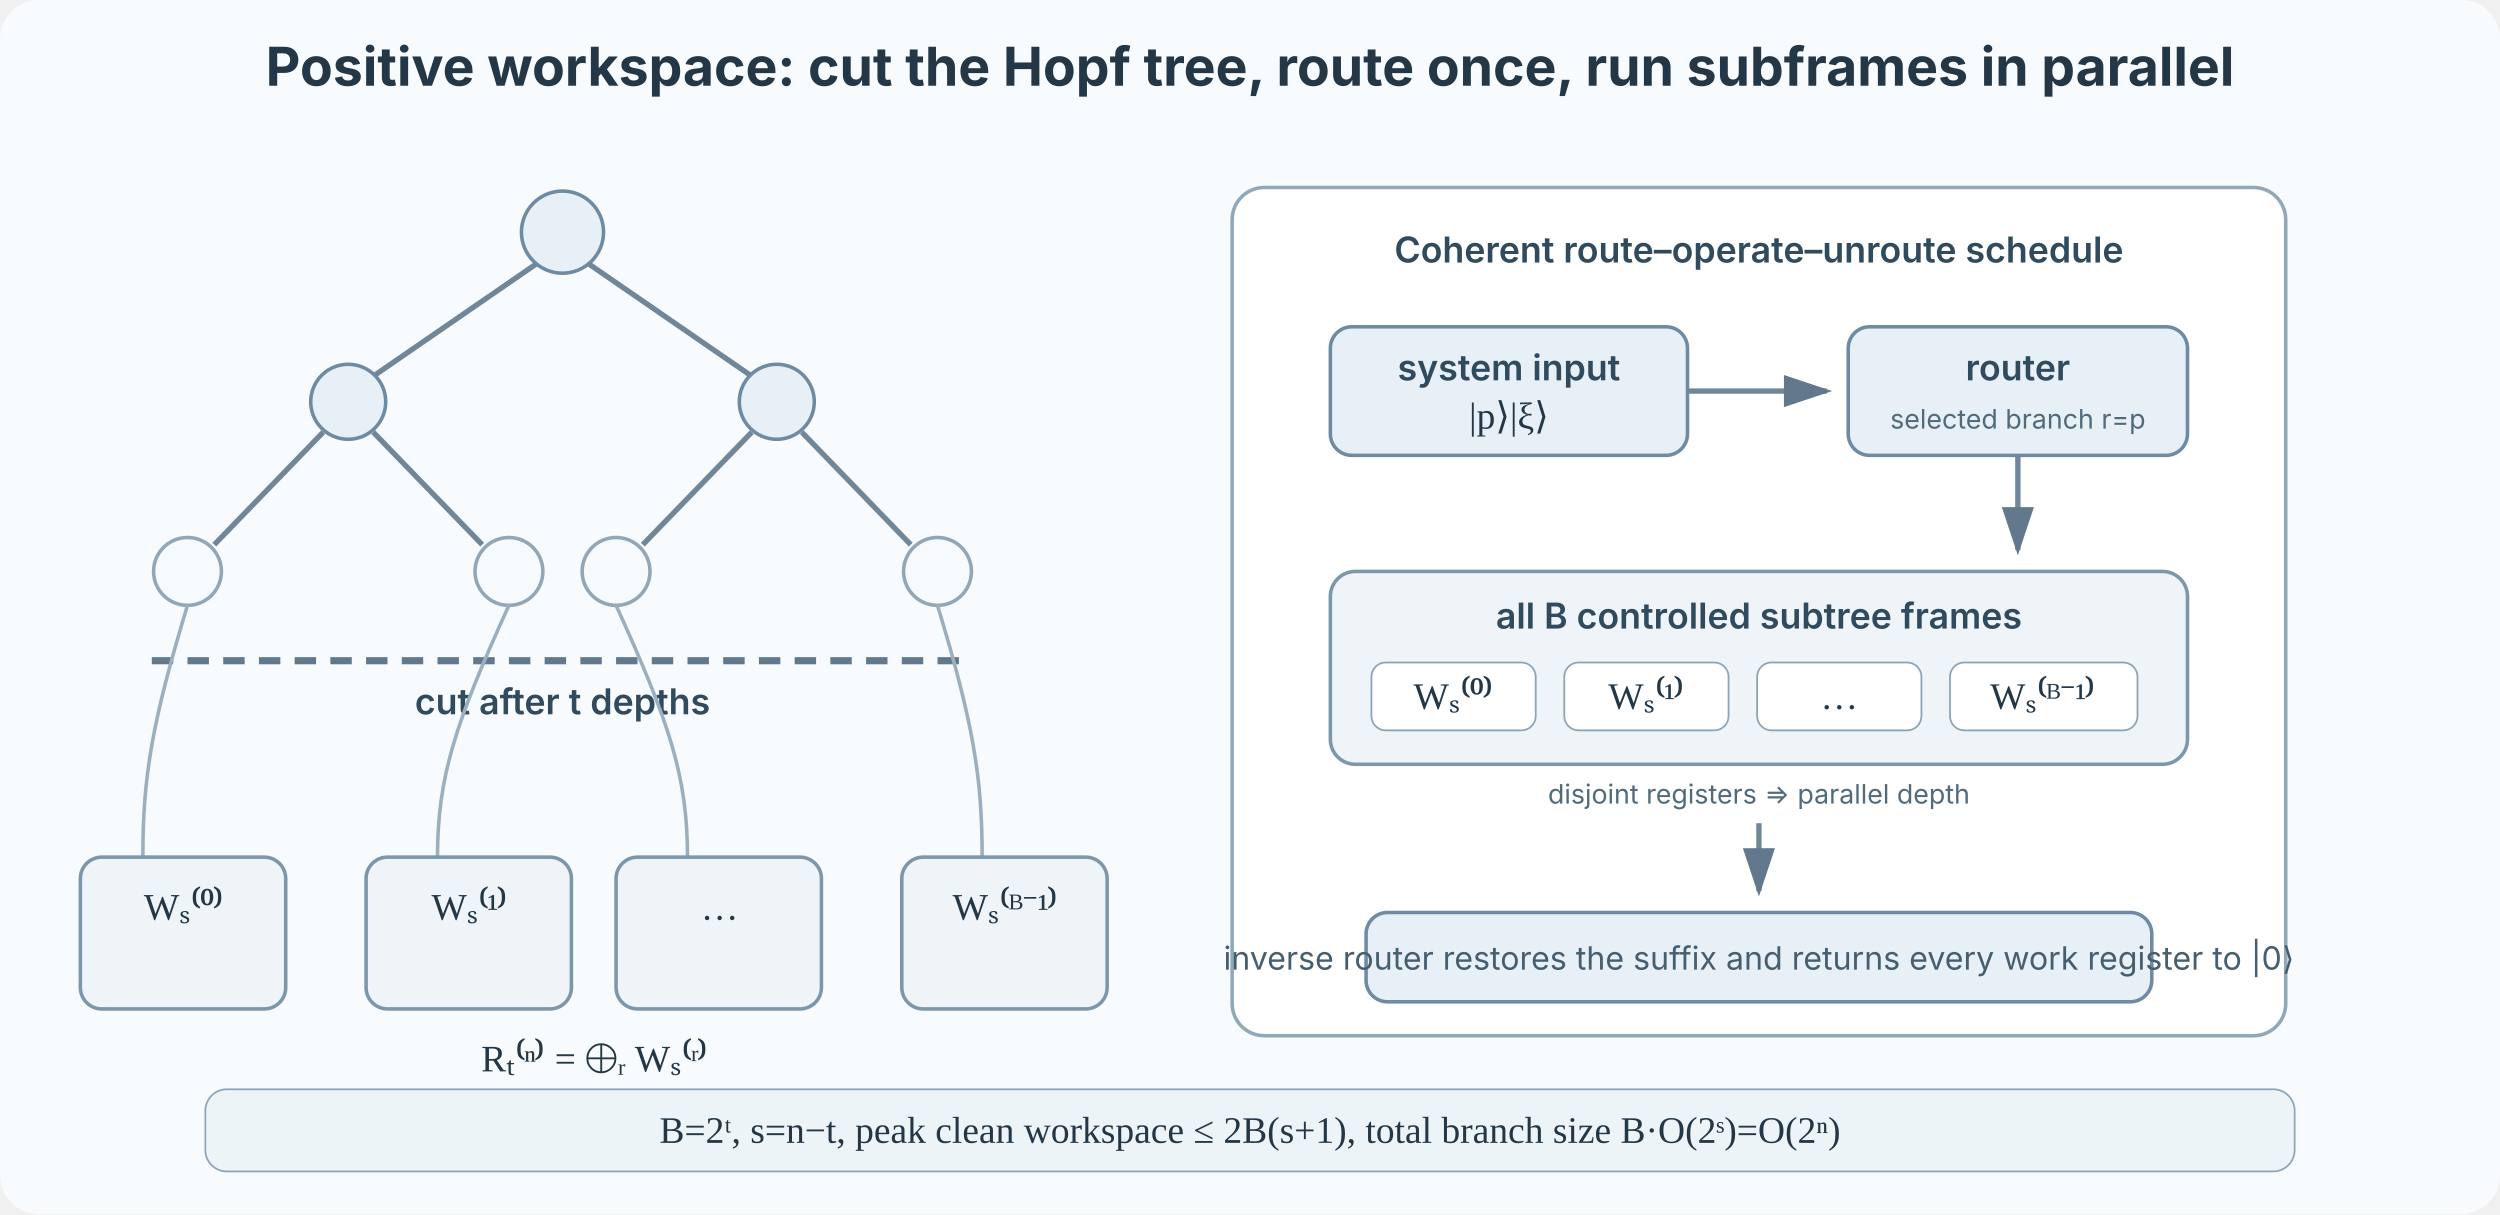
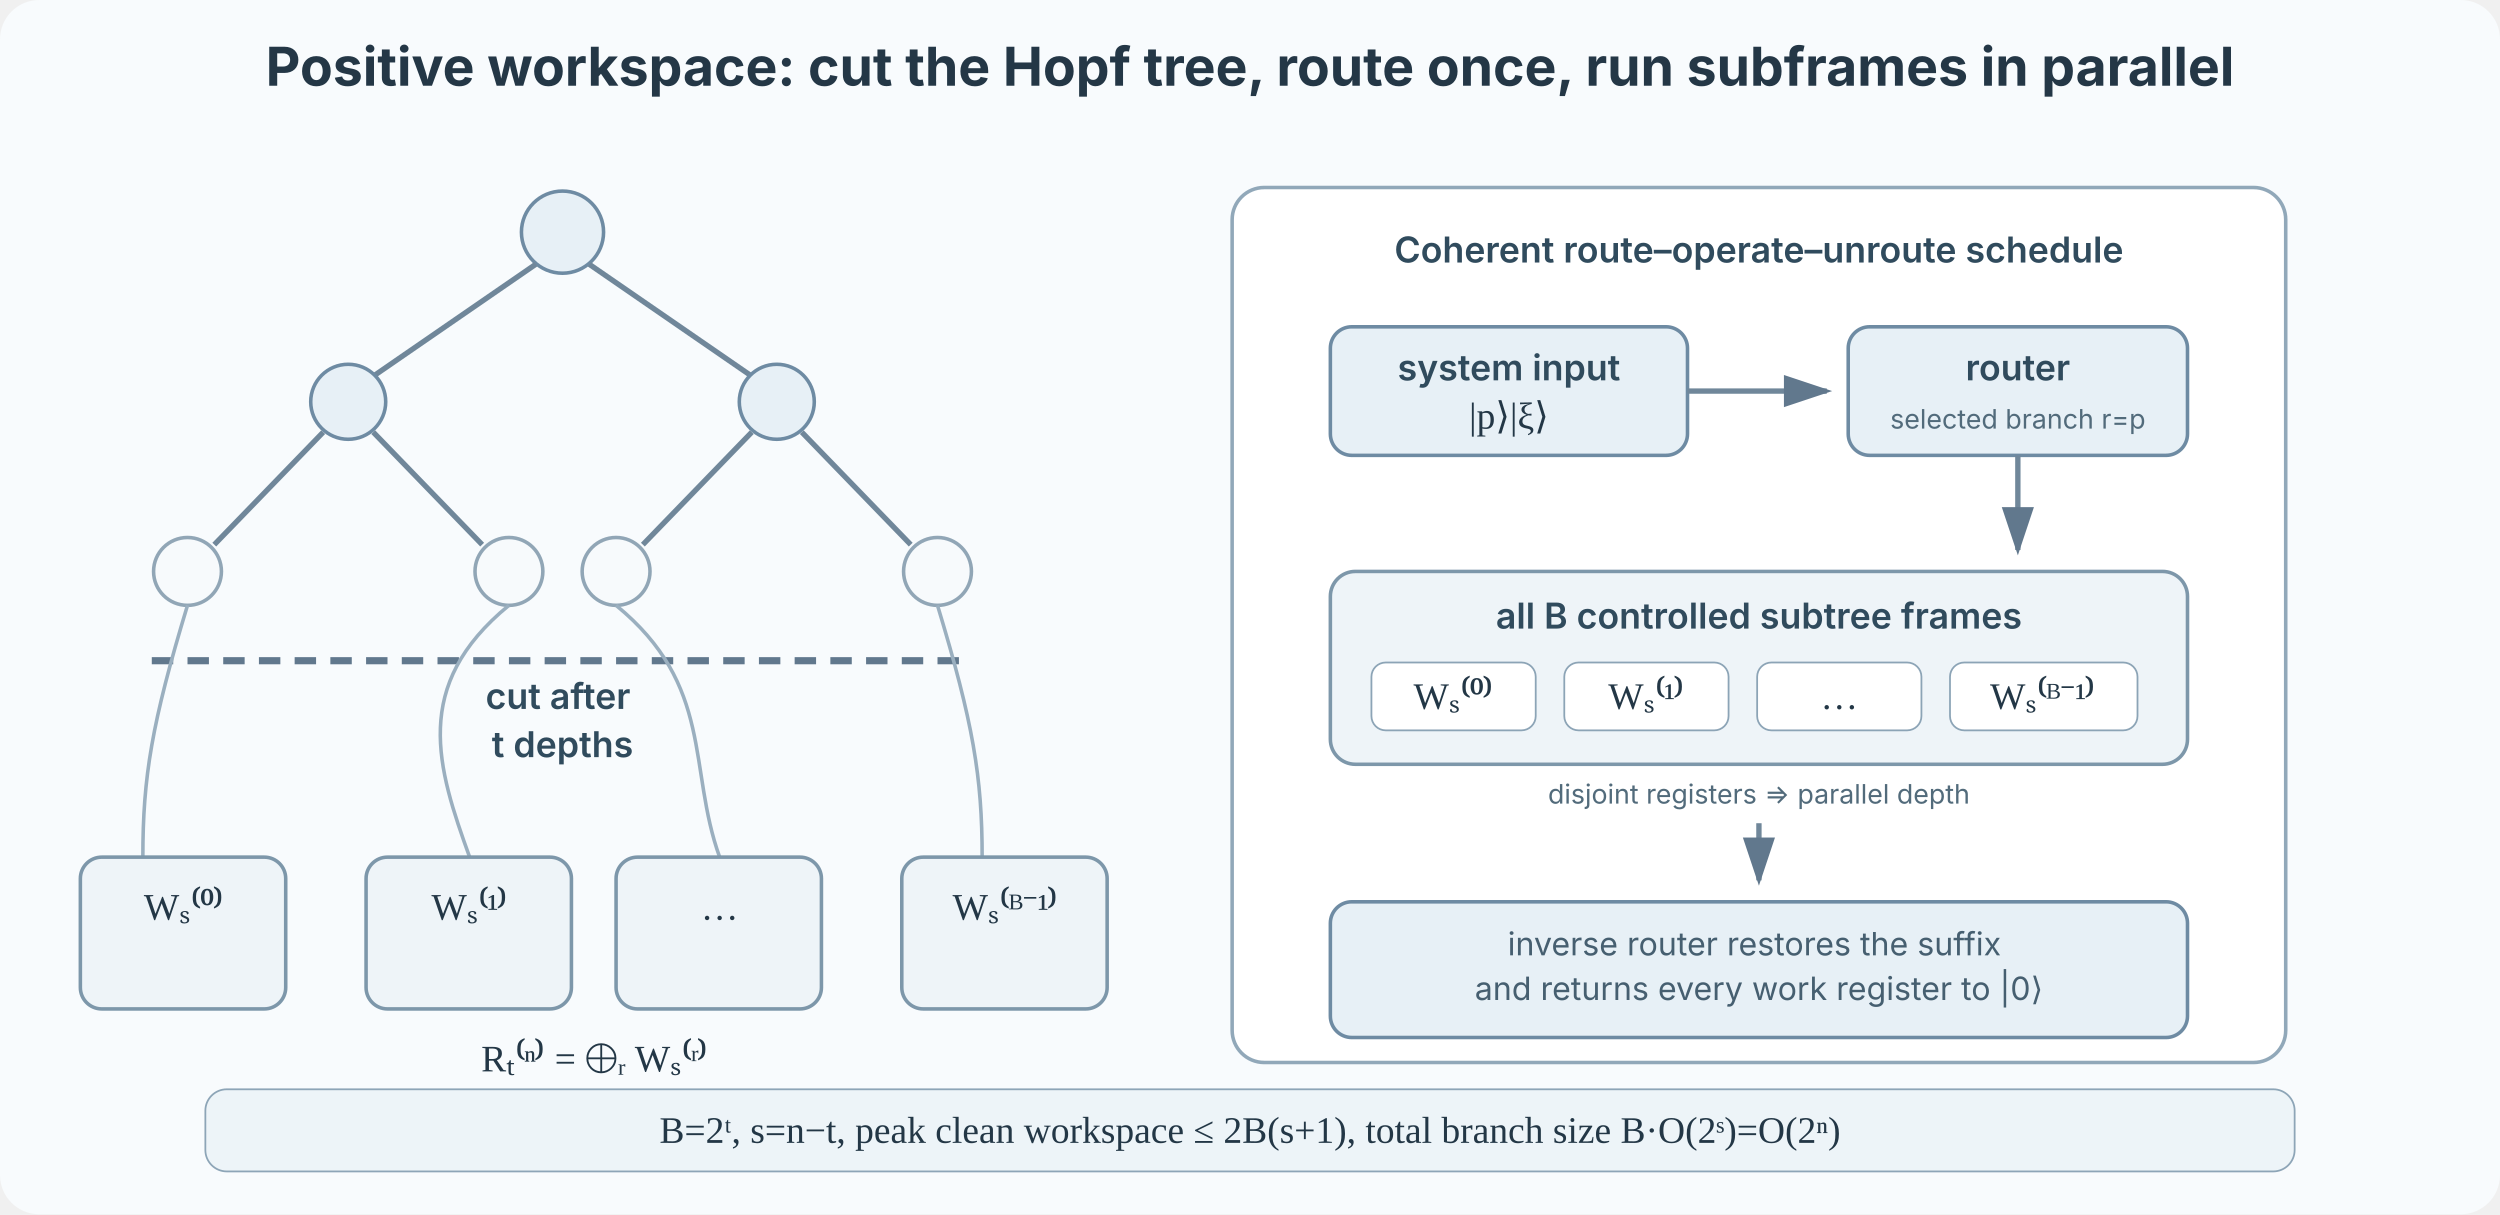
<svg xmlns="http://www.w3.org/2000/svg" width="1400" height="680" viewBox="0 0 1400 680" role="img" aria-labelledby="title desc">
  <defs>
    <marker id="arrow" markerWidth="10" markerHeight="10" refX="8" refY="3" orient="auto" markerUnits="strokeWidth">
      <path d="M0,0 L0,6 L9,3 z" fill="#61788d" />
    </marker>
    <style>
      .title{font:700 30px system-ui,-apple-system,BlinkMacSystemFont,"Segoe UI",sans-serif;fill:#243746}
      .label{font:600 20px system-ui,-apple-system,BlinkMacSystemFont,"Segoe UI",sans-serif;fill:#304b5d}
      .body{font:18px system-ui,-apple-system,BlinkMacSystemFont,"Segoe UI",sans-serif;fill:#465f70}
      .small{font:15px system-ui,-apple-system,BlinkMacSystemFont,"Segoe UI",sans-serif;fill:#526b7b}
      .math{font:21px Georgia,"Times New Roman",serif;fill:#233746}
      .edge{stroke:#70879a;stroke-width:3;fill:none}
      .thin{stroke:#9aafbf;stroke-width:2;fill:none}
      .node{fill:#e7f0f6;stroke:#6e8ba3;stroke-width:2}
      .leaf{fill:#f7fafc;stroke:#91a6b6;stroke-width:2}
      .branch{fill:#eef4f8;stroke:#7d97aa;stroke-width:2}
    </style>
  </defs>
  <rect width="1400" height="680" rx="22" fill="#f8fbfd" />
  <text x="700" y="48" text-anchor="middle" class="title">Positive workspace: cut the Hopf tree, route once, run subframes in parallel</text>
  <g transform="translate(65,90)">
    <circle cx="250" cy="40" r="23" class="node" />
    <line x1="235" y1="58" x2="145" y2="120" class="edge" />
    <line x1="265" y1="58" x2="355" y2="120" class="edge" />
    <circle cx="130" cy="135" r="21" class="node" />
    <circle cx="370" cy="135" r="21" class="node" />
    <line x1="116" y1="152" x2="55" y2="215" class="edge" />
    <line x1="144" y1="152" x2="205" y2="215" class="edge" />
    <line x1="356" y1="152" x2="295" y2="215" class="edge" />
    <line x1="384" y1="152" x2="445" y2="215" class="edge" />
    <circle cx="40" cy="230" r="19" class="leaf" />
    <circle cx="220" cy="230" r="19" class="leaf" />
    <circle cx="280" cy="230" r="19" class="leaf" />
    <circle cx="460" cy="230" r="19" class="leaf" />
    <line x1="20" y1="280" x2="480" y2="280" stroke="#61788d" stroke-width="4" stroke-dasharray="12 8" />
-     <text x="250" y="310" text-anchor="middle" class="label">cut after t depths</text>
+     <text id="cut-label" data-clear-connectors="true" x="250" y="307" text-anchor="middle" class="label">
+       <tspan x="250">cut after </tspan>
+       <tspan x="250" dy="27">t depths</tspan>
+     </text>
    <path d="M40,249 C20,315 15,345 15,390" class="thin" />
-     <path d="M220,249 C190,315 180,345 180,390" class="thin" />
-     <path d="M280,249 C310,315 320,345 320,390" class="thin" />
+     <path d="M220,249 C165,294 180,340 198,390" class="thin" />
+     <path d="M280,249 C335,294 320,340 338,390" class="thin" />
    <path d="M460,249 C480,315 485,345 485,390" class="thin" />
    <rect x="-20" y="390" width="115" height="85" rx="12" class="branch" />
    <rect x="140" y="390" width="115" height="85" rx="12" class="branch" />
    <rect x="280" y="390" width="115" height="85" rx="12" class="branch" />
    <rect x="440" y="390" width="115" height="85" rx="12" class="branch" />
    <text x="38" y="425" text-anchor="middle" class="math">Wₛ⁽⁰⁾</text>
    <text x="198" y="425" text-anchor="middle" class="math">Wₛ⁽¹⁾</text>
    <text x="338" y="425" text-anchor="middle" class="math">…</text>
    <text x="498" y="425" text-anchor="middle" class="math">Wₛ⁽ᴮ⁻¹⁾</text>
    <text x="268" y="510" text-anchor="middle" class="math">Rₜ⁽ⁿ⁾ = ⨁ᵣ Wₛ⁽ʳ⁾</text>
  </g>
  <g transform="translate(690,105)">
-     <rect x="0" y="0" width="590" height="475" rx="18" fill="#ffffff" stroke="#91a8b9" stroke-width="2" />
+     <rect x="0" y="0" width="590" height="490" rx="18" fill="#ffffff" stroke="#91a8b9" stroke-width="2" />
    <text x="295" y="42" text-anchor="middle" class="label">Coherent route–operate–unroute schedule</text>
    <rect x="55" y="78" width="200" height="72" rx="12" class="node" />
    <text x="155" y="108" text-anchor="middle" class="label">system input</text>
    <text x="155" y="135" text-anchor="middle" class="math">|p⟩|ξ⟩</text>
    <line x1="255" y1="114" x2="333" y2="114" class="edge" marker-end="url(#arrow)" />
    <rect x="345" y="78" width="190" height="72" rx="12" class="node" />
    <text x="440" y="108" text-anchor="middle" class="label">router</text>
    <text x="440" y="135" text-anchor="middle" class="small">selected branch r=p</text>
    <line x1="440" y1="150" x2="440" y2="203" class="edge" marker-end="url(#arrow)" />
    <rect x="55" y="215" width="480" height="108" rx="14" class="branch" />
    <text x="295" y="247" text-anchor="middle" class="label">all B controlled subtree frames</text>
    <rect x="78" y="266" width="92" height="38" rx="8" fill="#fff" stroke="#8ca4b6" />
    <rect x="186" y="266" width="92" height="38" rx="8" fill="#fff" stroke="#8ca4b6" />
    <rect x="294" y="266" width="92" height="38" rx="8" fill="#fff" stroke="#8ca4b6" />
    <rect x="402" y="266" width="105" height="38" rx="8" fill="#fff" stroke="#8ca4b6" />
    <text x="124" y="292" text-anchor="middle" class="math">Wₛ⁽⁰⁾</text>
    <text x="232" y="292" text-anchor="middle" class="math">Wₛ⁽¹⁾</text>
    <text x="340" y="292" text-anchor="middle" class="math">…</text>
    <text x="454" y="292" text-anchor="middle" class="math">Wₛ⁽ᴮ⁻¹⁾</text>
    <text x="295" y="345" text-anchor="middle" class="small">disjoint registers ⇒ parallel depth</text>
-     <line x1="295" y1="356" x2="295" y2="394" class="edge" marker-end="url(#arrow)" />
-     <rect x="75" y="406" width="440" height="50" rx="12" class="node" />
-     <text x="295" y="438" text-anchor="middle" class="body">inverse router restores the suffix and returns every work register to |0⟩</text>
+     <line x1="295" y1="356" x2="295" y2="388" class="edge" marker-end="url(#arrow)" />
+     <rect id="inverse-router-box" x="55" y="400" width="480" height="76" rx="12" class="node" />
+     <text id="inverse-router-caption" x="295" y="430" text-anchor="middle" class="body">
+       <tspan x="295">inverse router restores the suffix </tspan>
+       <tspan x="295" dy="25">and returns every work register to |0⟩</tspan>
+     </text>
  </g>
  <rect x="115" y="610" width="1170" height="46" rx="12" fill="#edf4f8" stroke="#8da5b7" />
  <text x="700" y="640" text-anchor="middle" class="math">B=2ᵗ, s=n−t, peak clean workspace ≤ 2B(s+1), total branch size B·O(2ˢ)=O(2ⁿ)</text>
</svg>
